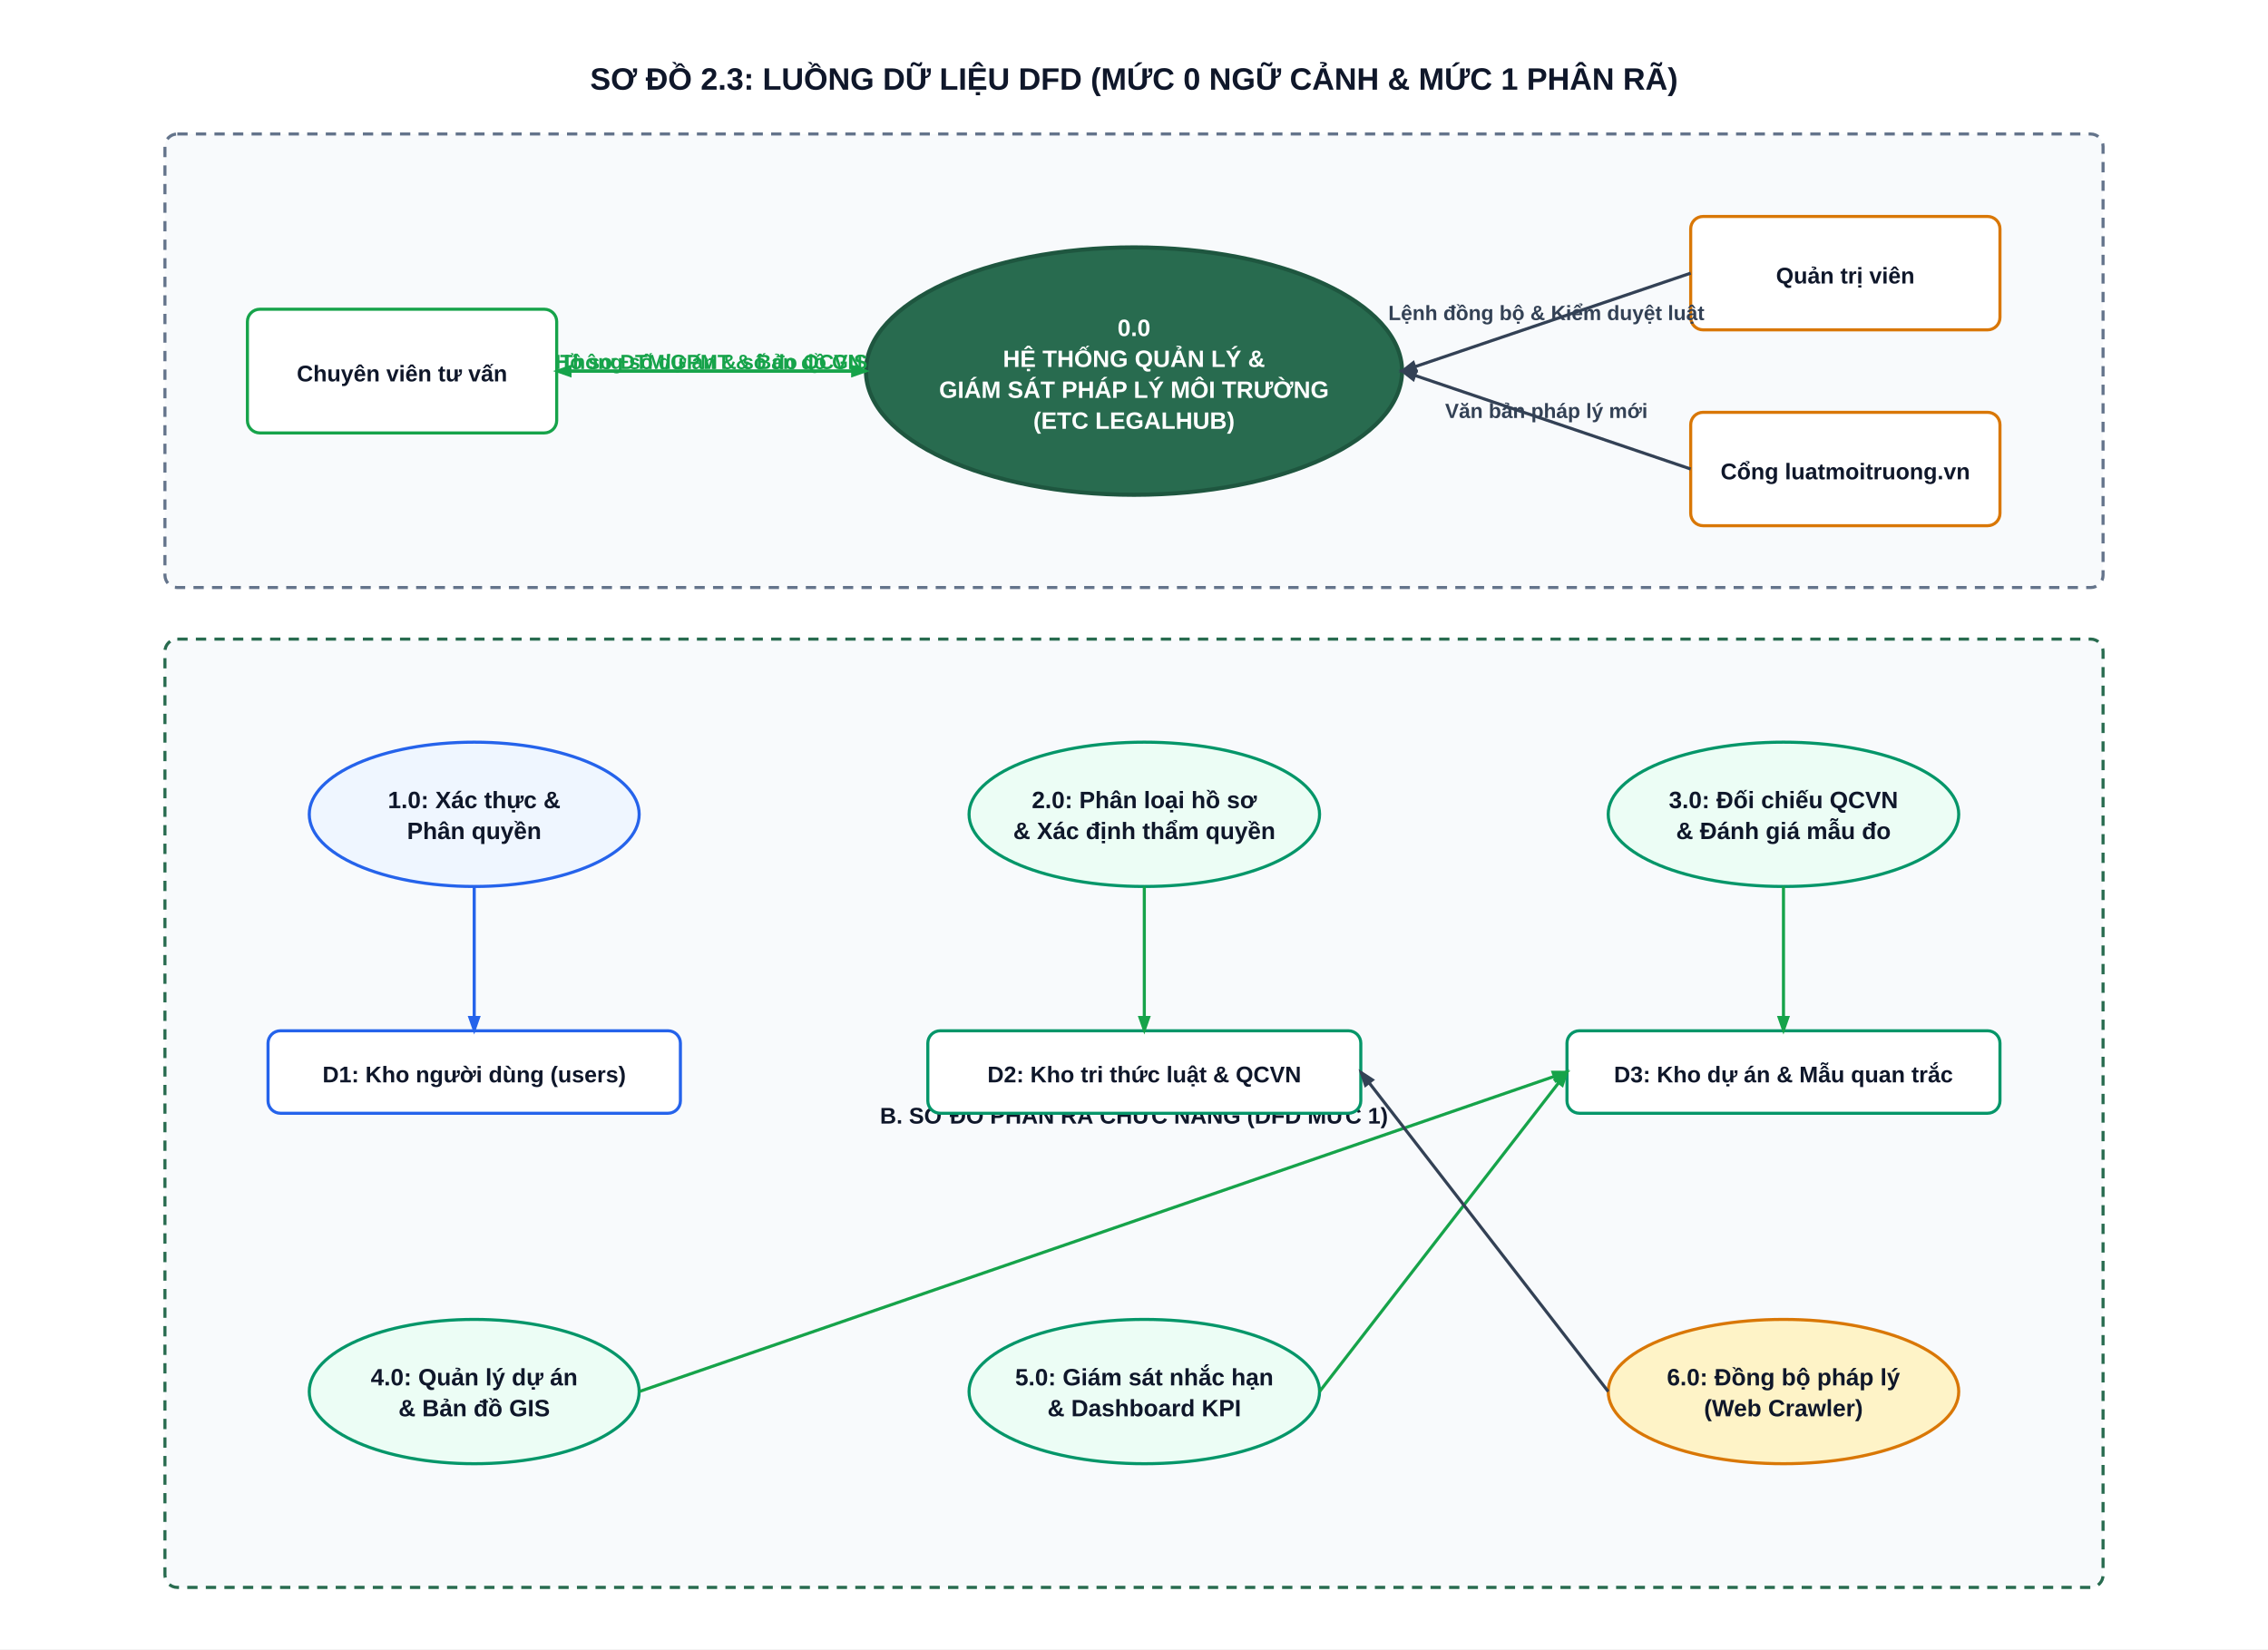
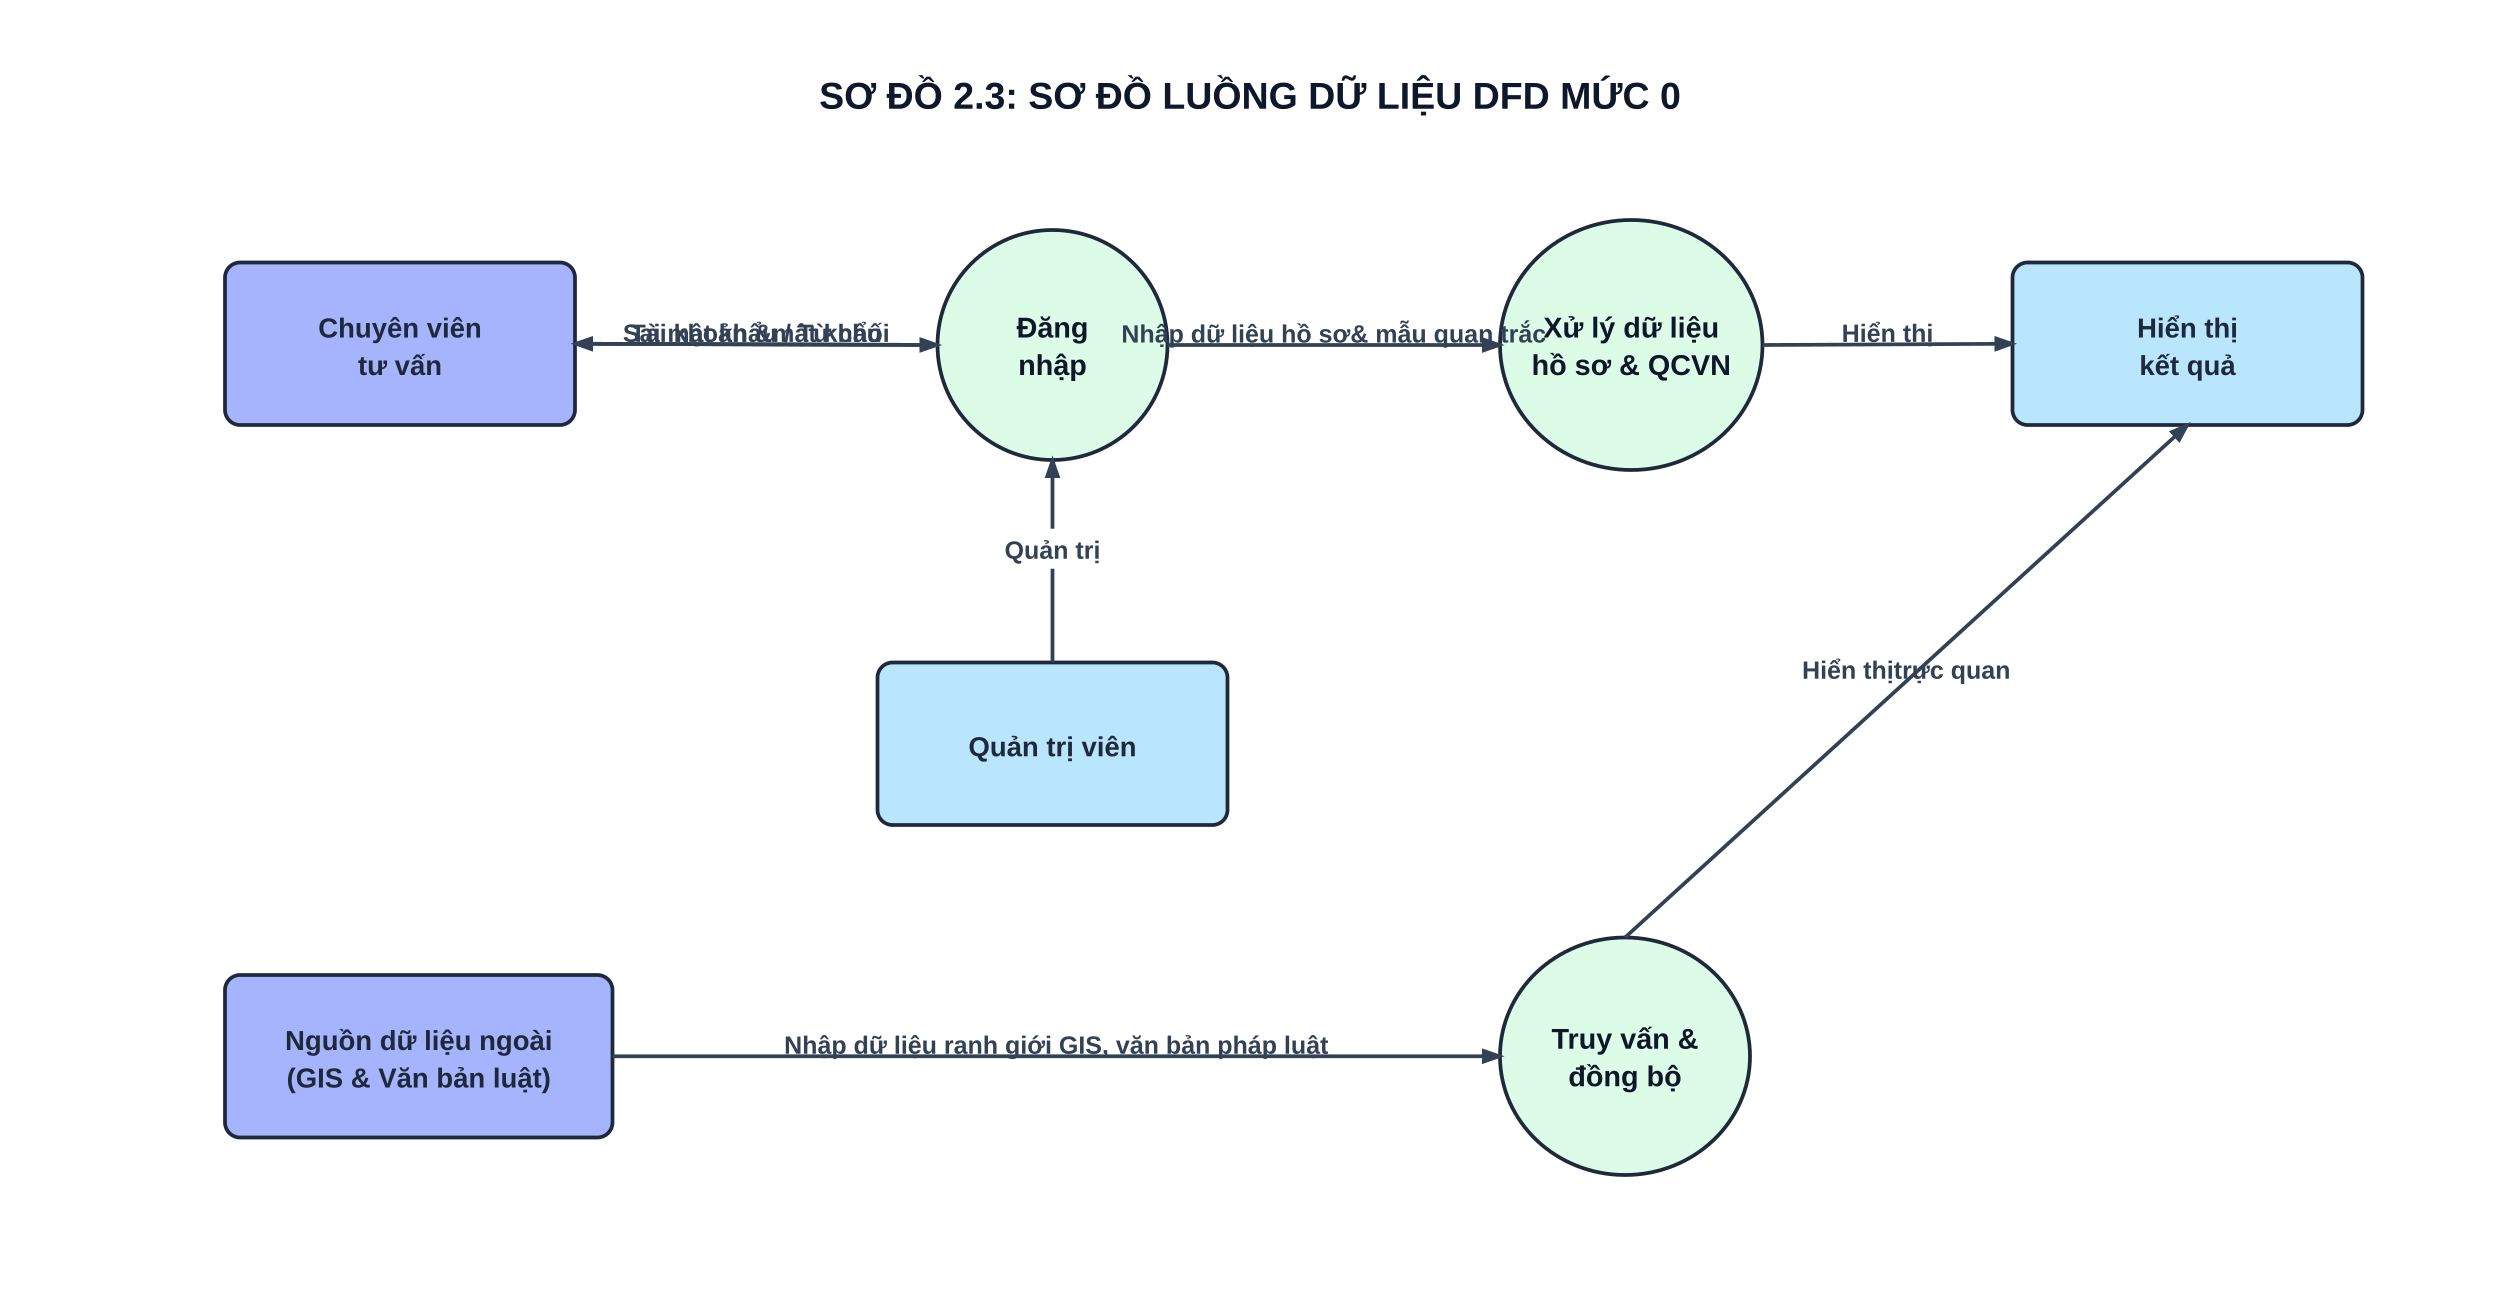
- <svg xmlns="http://www.w3.org/2000/svg" viewBox="0 0 1100 800" width="1100" height="800">
+ <svg xmlns="http://www.w3.org/2000/svg" viewBox="0 0 1000 520" width="1000" height="520">
  <defs>
    <marker id="arrow" viewBox="0 0 10 10" refX="8" refY="5" markerWidth="6" markerHeight="6" orient="auto-start-reverse">
      <path d="M 0 1.5 L 10 5 L 0 8.5 z" fill="#334155" />
    </marker>
    <marker id="arrow-blue" viewBox="0 0 10 10" refX="8" refY="5" markerWidth="6" markerHeight="6" orient="auto-start-reverse">
      <path d="M 0 1.5 L 10 5 L 0 8.5 z" fill="#2563EB" />
    </marker>
    <marker id="arrow-green" viewBox="0 0 10 10" refX="8" refY="5" markerWidth="6" markerHeight="6" orient="auto-start-reverse">
      <path d="M 0 1.5 L 10 5 L 0 8.5 z" fill="#16A34A" />
    </marker>
    <marker id="arrow-red" viewBox="0 0 10 10" refX="8" refY="5" markerWidth="6" markerHeight="6" orient="auto-start-reverse">
      <path d="M 0 1.5 L 10 5 L 0 8.5 z" fill="#DC2626" />
    </marker>
    <marker id="generalization" viewBox="0 0 12 12" refX="10" refY="6" markerWidth="8" markerHeight="8" orient="auto-start-reverse">
      <polygon points="2,2 10,6 2,10" fill="#FFFFFF" stroke="#0F172A" stroke-width="1.5" />
    </marker>
    <style>
      text { font-family: 'Segoe UI', Arial, sans-serif; }
    </style>
  </defs>
  <rect width="100%" height="100%" fill="#FFFFFF" />
-   <rect x="100" y="20" width="900" height="35" fill="none" stroke="none" stroke-width="1.5" rx="6" ry="6" stroke-dasharray="none" />
-   <text x="550" y="43.5" text-anchor="middle" font-size="15" font-weight="800" fill="#0F172A">SƠ ĐỒ 2.3: LUỒNG DỮ LIỆU DFD (MỨC 0 NGỮ CẢNH &amp; MỨC 1 PHÂN RÃ)</text>
-   <rect x="80" y="65" width="940" height="220" fill="#F8FAFC" stroke="#64748B" stroke-width="1.5" rx="6" ry="6" stroke-dasharray="5, 4" />
-   <text x="550" y="180" text-anchor="middle" font-size="11" font-weight="700" fill="#0F172A">A. SƠ ĐỒ NGỮ CẢNH (DFD MỨC 0)</text>
-   <rect x="120" y="150" width="150" height="60" fill="#FFFFFF" stroke="#16A34A" stroke-width="1.5" rx="6" ry="6" stroke-dasharray="none" />
-   <text x="195" y="185" text-anchor="middle" font-size="11" font-weight="700" fill="#0F172A">Chuyên viên tư vấn</text>
-   <ellipse cx="550" cy="180" rx="130" ry="60" fill="#286B4F" stroke="#1E563F" stroke-width="2" stroke-dasharray="none" />
-   <text x="550" y="163" text-anchor="middle" font-size="11.5" font-weight="700" fill="#FFFFFF">0.0</text>
-   <text x="550" y="178" text-anchor="middle" font-size="11.5" font-weight="700" fill="#FFFFFF">HỆ THỐNG QUẢN LÝ &amp;</text>
-   <text x="550" y="193" text-anchor="middle" font-size="11.5" font-weight="700" fill="#FFFFFF">GIÁM SÁT PHÁP LÝ MÔI TRƯỜNG</text>
-   <text x="550" y="208" text-anchor="middle" font-size="11.5" font-weight="700" fill="#FFFFFF">(ETC LEGALHUB)</text>
-   <rect x="820" y="105" width="150" height="55" fill="#FFFFFF" stroke="#D97706" stroke-width="1.5" rx="6" ry="6" stroke-dasharray="none" />
-   <text x="895" y="137.5" text-anchor="middle" font-size="11" font-weight="700" fill="#0F172A">Quản trị viên</text>
-   <rect x="820" y="200" width="150" height="55" fill="#FFFFFF" stroke="#D97706" stroke-width="1.5" rx="6" ry="6" stroke-dasharray="none" />
-   <text x="895" y="232.5" text-anchor="middle" font-size="11" font-weight="700" fill="#0F172A">Cổng luatmoitruong.vn</text>
-   <rect x="80" y="310" width="940" height="460" fill="#F8FAFC" stroke="#286B4F" stroke-width="1.5" rx="6" ry="6" stroke-dasharray="5, 4" />
-   <text x="550" y="545" text-anchor="middle" font-size="11" font-weight="700" fill="#0F172A">B. SƠ ĐỒ PHÂN RÃ CHỨC NĂNG (DFD MỨC 1)</text>
-   <ellipse cx="230" cy="395" rx="80" ry="35" fill="#EFF6FF" stroke="#2563EB" stroke-width="1.5" stroke-dasharray="none" />
-   <text x="230" y="392" text-anchor="middle" font-size="11.5" font-weight="700" fill="#0F172A">1.0: Xác thực &amp;</text>
-   <text x="230" y="407" text-anchor="middle" font-size="11.5" font-weight="700" fill="#0F172A">Phân quyền</text>
-   <ellipse cx="555" cy="395" rx="85" ry="35" fill="#ECFDF5" stroke="#059669" stroke-width="1.5" stroke-dasharray="none" />
-   <text x="555" y="392" text-anchor="middle" font-size="11.5" font-weight="700" fill="#0F172A">2.0: Phân loại hồ sơ</text>
-   <text x="555" y="407" text-anchor="middle" font-size="11.5" font-weight="700" fill="#0F172A">&amp; Xác định thẩm quyền</text>
-   <ellipse cx="865" cy="395" rx="85" ry="35" fill="#ECFDF5" stroke="#059669" stroke-width="1.5" stroke-dasharray="none" />
-   <text x="865" y="392" text-anchor="middle" font-size="11.5" font-weight="700" fill="#0F172A">3.0: Đối chiếu QCVN</text>
-   <text x="865" y="407" text-anchor="middle" font-size="11.5" font-weight="700" fill="#0F172A">&amp; Đánh giá mẫu đo</text>
-   <ellipse cx="230" cy="675" rx="80" ry="35" fill="#ECFDF5" stroke="#059669" stroke-width="1.5" stroke-dasharray="none" />
-   <text x="230" y="672" text-anchor="middle" font-size="11.5" font-weight="700" fill="#0F172A">4.0: Quản lý dự án</text>
-   <text x="230" y="687" text-anchor="middle" font-size="11.5" font-weight="700" fill="#0F172A">&amp; Bản đồ GIS</text>
-   <ellipse cx="555" cy="675" rx="85" ry="35" fill="#ECFDF5" stroke="#059669" stroke-width="1.5" stroke-dasharray="none" />
-   <text x="555" y="672" text-anchor="middle" font-size="11.5" font-weight="700" fill="#0F172A">5.0: Giám sát nhắc hạn</text>
-   <text x="555" y="687" text-anchor="middle" font-size="11.5" font-weight="700" fill="#0F172A">&amp; Dashboard KPI</text>
-   <ellipse cx="865" cy="675" rx="85" ry="35" fill="#FEF3C7" stroke="#D97706" stroke-width="1.5" stroke-dasharray="none" />
-   <text x="865" y="672" text-anchor="middle" font-size="11.5" font-weight="700" fill="#0F172A">6.0: Đồng bộ pháp lý</text>
-   <text x="865" y="687" text-anchor="middle" font-size="11.5" font-weight="700" fill="#0F172A">(Web Crawler)</text>
-   <rect x="130" y="500" width="200" height="40" fill="#FFFFFF" stroke="#2563EB" stroke-width="1.5" rx="6" ry="6" stroke-dasharray="none" />
-   <text x="230" y="525" text-anchor="middle" font-size="11" font-weight="700" fill="#0F172A">D1: Kho người dùng (users)</text>
-   <rect x="450" y="500" width="210" height="40" fill="#FFFFFF" stroke="#059669" stroke-width="1.5" rx="6" ry="6" stroke-dasharray="none" />
-   <text x="555" y="525" text-anchor="middle" font-size="11" font-weight="700" fill="#0F172A">D2: Kho tri thức luật &amp; QCVN</text>
-   <rect x="760" y="500" width="210" height="40" fill="#FFFFFF" stroke="#059669" stroke-width="1.5" rx="6" ry="6" stroke-dasharray="none" />
-   <text x="865" y="525" text-anchor="middle" font-size="11" font-weight="700" fill="#0F172A">D3: Kho dự án &amp; Mẫu quan trắc</text>
-   <line x1="270" y1="180" x2="420" y2="180" stroke="#16A34A" stroke-width="1.5" marker-end="url(#arrow-green)" />
-   <text x="345" y="179" text-anchor="middle" font-size="10" font-weight="600" fill="#16A34A">Thông số dự án &amp; số đo QCVN</text>
-   <line x1="420" y1="180" x2="270" y2="180" stroke="#16A34A" stroke-width="1.5" marker-end="url(#arrow-green)" />
-   <text x="345" y="179" text-anchor="middle" font-size="10" font-weight="600" fill="#16A34A">Hồ sơ ĐTM/GPMT &amp; Bản đồ GIS</text>
-   <line x1="820" y1="132.5" x2="680" y2="180" stroke="#334155" stroke-width="1.5" marker-end="url(#arrow)" />
-   <text x="750" y="155.25" text-anchor="middle" font-size="10" font-weight="600" fill="#334155">Lệnh đồng bộ &amp; Kiểm duyệt luật</text>
-   <line x1="820" y1="227.5" x2="680" y2="180" stroke="#334155" stroke-width="1.5" marker-end="url(#arrow)" />
-   <text x="750" y="202.75" text-anchor="middle" font-size="10" font-weight="600" fill="#334155">Văn bản pháp lý mới</text>
-   <line x1="230" y1="430" x2="230" y2="500" stroke="#2563EB" stroke-width="1.5" marker-end="url(#arrow-blue)" />
-   <line x1="555" y1="430" x2="555" y2="500" stroke="#16A34A" stroke-width="1.5" marker-end="url(#arrow-green)" />
-   <line x1="865" y1="430" x2="865" y2="500" stroke="#16A34A" stroke-width="1.5" marker-end="url(#arrow-green)" />
-   <line x1="310" y1="675" x2="760" y2="520" stroke="#16A34A" stroke-width="1.5" marker-end="url(#arrow-green)" />
-   <line x1="640" y1="675" x2="760" y2="520" stroke="#16A34A" stroke-width="1.5" marker-end="url(#arrow-green)" />
-   <line x1="780" y1="675" x2="660" y2="520" stroke="#334155" stroke-width="1.5" marker-end="url(#arrow)" />
+   <rect x="100" y="20" width="800" height="35" fill="none" stroke="none" stroke-width="1.5" rx="6" ry="6" stroke-dasharray="none" />
+   <text x="500" y="43.5" text-anchor="middle" font-size="15" font-weight="800" fill="#0F172A">SƠ ĐỒ 2.3: SƠ ĐỒ LUỒNG DỮ LIỆU DFD MỨC 0</text>
+   <rect x="90" y="105" width="140" height="65" fill="#A5B4FC" stroke="#1E293B" stroke-width="1.5" rx="6" ry="6" stroke-dasharray="none" />
+   <text x="160" y="135" text-anchor="middle" font-size="11" font-weight="700" fill="#1E293B">Chuyên viên</text>
+   <text x="160" y="150" text-anchor="middle" font-size="11" font-weight="700" fill="#1E293B">tư vấn</text>
+   <ellipse cx="421" cy="138" rx="46" ry="46" fill="#DCFCE7" stroke="#1E293B" stroke-width="1.5" stroke-dasharray="none" />
+   <text x="421" y="135" text-anchor="middle" font-size="11.5" font-weight="700" fill="#0F172A">Đăng</text>
+   <text x="421" y="150" text-anchor="middle" font-size="11.5" font-weight="700" fill="#0F172A">nhập</text>
+   <ellipse cx="652.5" cy="138" rx="52.5" ry="50" fill="#DCFCE7" stroke="#1E293B" stroke-width="1.5" stroke-dasharray="none" />
+   <text x="652.5" y="135" text-anchor="middle" font-size="11.5" font-weight="700" fill="#0F172A">Xử lý dữ liệu</text>
+   <text x="652.5" y="150" text-anchor="middle" font-size="11.5" font-weight="700" fill="#0F172A">hồ sơ &amp; QCVN</text>
+   <rect x="805" y="105" width="140" height="65" fill="#BAE6FD" stroke="#1E293B" stroke-width="1.5" rx="6" ry="6" stroke-dasharray="none" />
+   <text x="875" y="135" text-anchor="middle" font-size="11" font-weight="700" fill="#1E293B">Hiển thị</text>
+   <text x="875" y="150" text-anchor="middle" font-size="11" font-weight="700" fill="#1E293B">kết quả</text>
+   <rect x="351" y="265" width="140" height="65" fill="#BAE6FD" stroke="#1E293B" stroke-width="1.5" rx="6" ry="6" stroke-dasharray="none" />
+   <text x="421" y="302.5" text-anchor="middle" font-size="11" font-weight="700" fill="#1E293B">Quản trị viên</text>
+   <rect x="90" y="390" width="155" height="65" fill="#A5B4FC" stroke="#1E293B" stroke-width="1.5" rx="6" ry="6" stroke-dasharray="none" />
+   <text x="167.5" y="420" text-anchor="middle" font-size="11" font-weight="700" fill="#1E293B">Nguồn dữ liệu ngoài</text>
+   <text x="167.5" y="435" text-anchor="middle" font-size="11" font-weight="700" fill="#1E293B">(GIS &amp; Văn bản luật)</text>
+   <ellipse cx="650" cy="422.5" rx="50" ry="47.5" fill="#DCFCE7" stroke="#1E293B" stroke-width="1.5" stroke-dasharray="none" />
+   <text x="650" y="419.5" text-anchor="middle" font-size="11.5" font-weight="700" fill="#0F172A">Truy vấn &amp;</text>
+   <text x="650" y="434.5" text-anchor="middle" font-size="11.5" font-weight="700" fill="#0F172A">đồng bộ</text>
+   <line x1="230" y1="137.5" x2="375" y2="138" stroke="#334155" stroke-width="1.5" marker-end="url(#arrow)" />
+   <text x="302.5" y="136.75" text-anchor="middle" font-size="10" font-weight="600" fill="#334155">Tài khoản &amp;
+ mật khẩu</text>
+   <line x1="375" y1="138" x2="230" y2="137.5" stroke="#334155" stroke-width="1.5" marker-end="url(#arrow)" />
+   <text x="302.5" y="136.75" text-anchor="middle" font-size="10" font-weight="600" fill="#334155">Sai mật khẩu / Từ chối</text>
+   <line x1="421" y1="265" x2="421" y2="184" stroke="#334155" stroke-width="1.5" marker-end="url(#arrow)" />
+   <rect x="389" y="211.5" width="64" height="16" fill="#FFFFFF" rx="2" />
+   <text x="421" y="223.5" text-anchor="middle" font-size="10" font-weight="600" fill="#334155">Quản trị</text>
+   <line x1="467" y1="138" x2="600" y2="138" stroke="#334155" stroke-width="1.5" marker-end="url(#arrow)" />
+   <text x="533.5" y="137" text-anchor="middle" font-size="10" font-weight="600" fill="#334155">Nhập dữ liệu hồ sơ
+ &amp; mẫu quan trắc</text>
+   <line x1="705" y1="138" x2="805" y2="137.5" stroke="#334155" stroke-width="1.5" marker-end="url(#arrow)" />
+   <text x="755" y="136.75" text-anchor="middle" font-size="10" font-weight="600" fill="#334155">Hiển thị</text>
+   <line x1="245" y1="422.5" x2="600" y2="422.5" stroke="#334155" stroke-width="1.5" marker-end="url(#arrow)" />
+   <text x="422.5" y="421.5" text-anchor="middle" font-size="10" font-weight="600" fill="#334155">Nhập dữ liệu ranh giới GIS, văn bản pháp luật</text>
+   <line x1="650" y1="375" x2="875" y2="170" stroke="#334155" stroke-width="1.5" marker-end="url(#arrow)" />
+   <text x="762.5" y="271.5" text-anchor="middle" font-size="10" font-weight="600" fill="#334155">Hiển thị
+ trực quan</text>
</svg>
